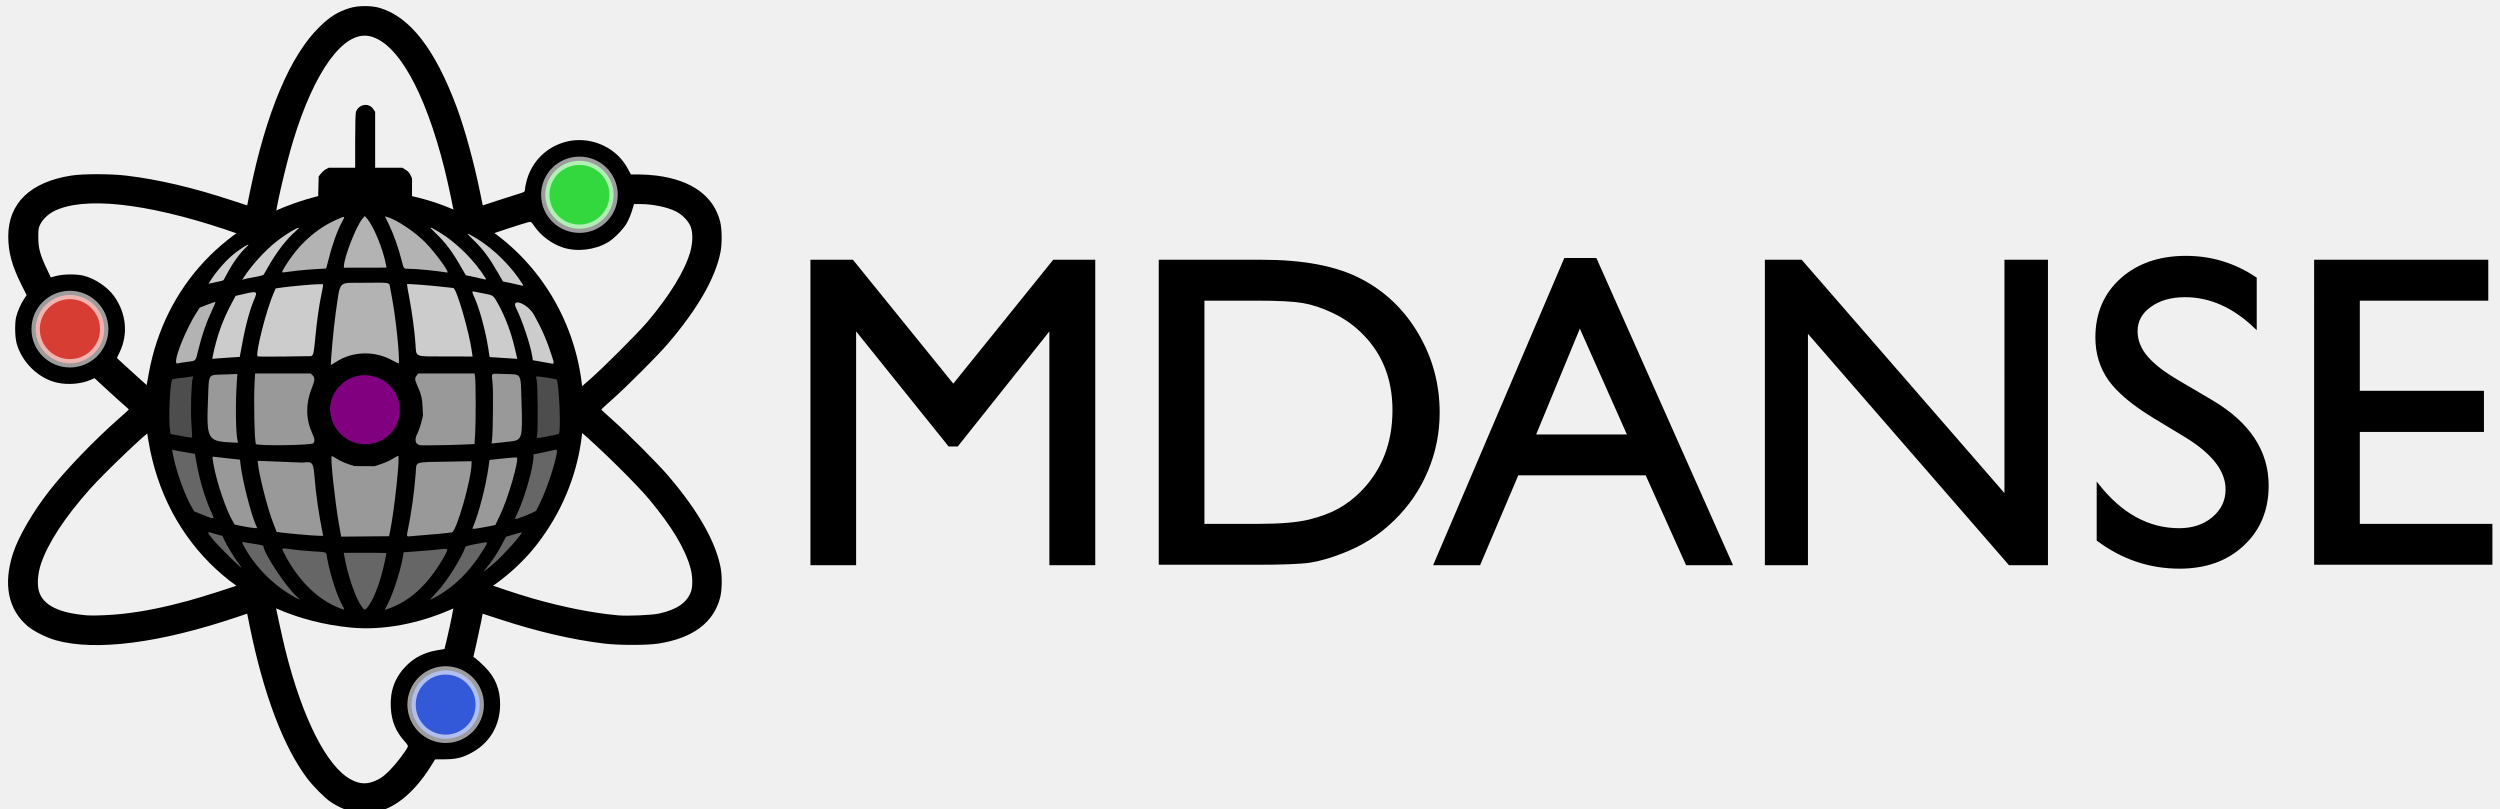
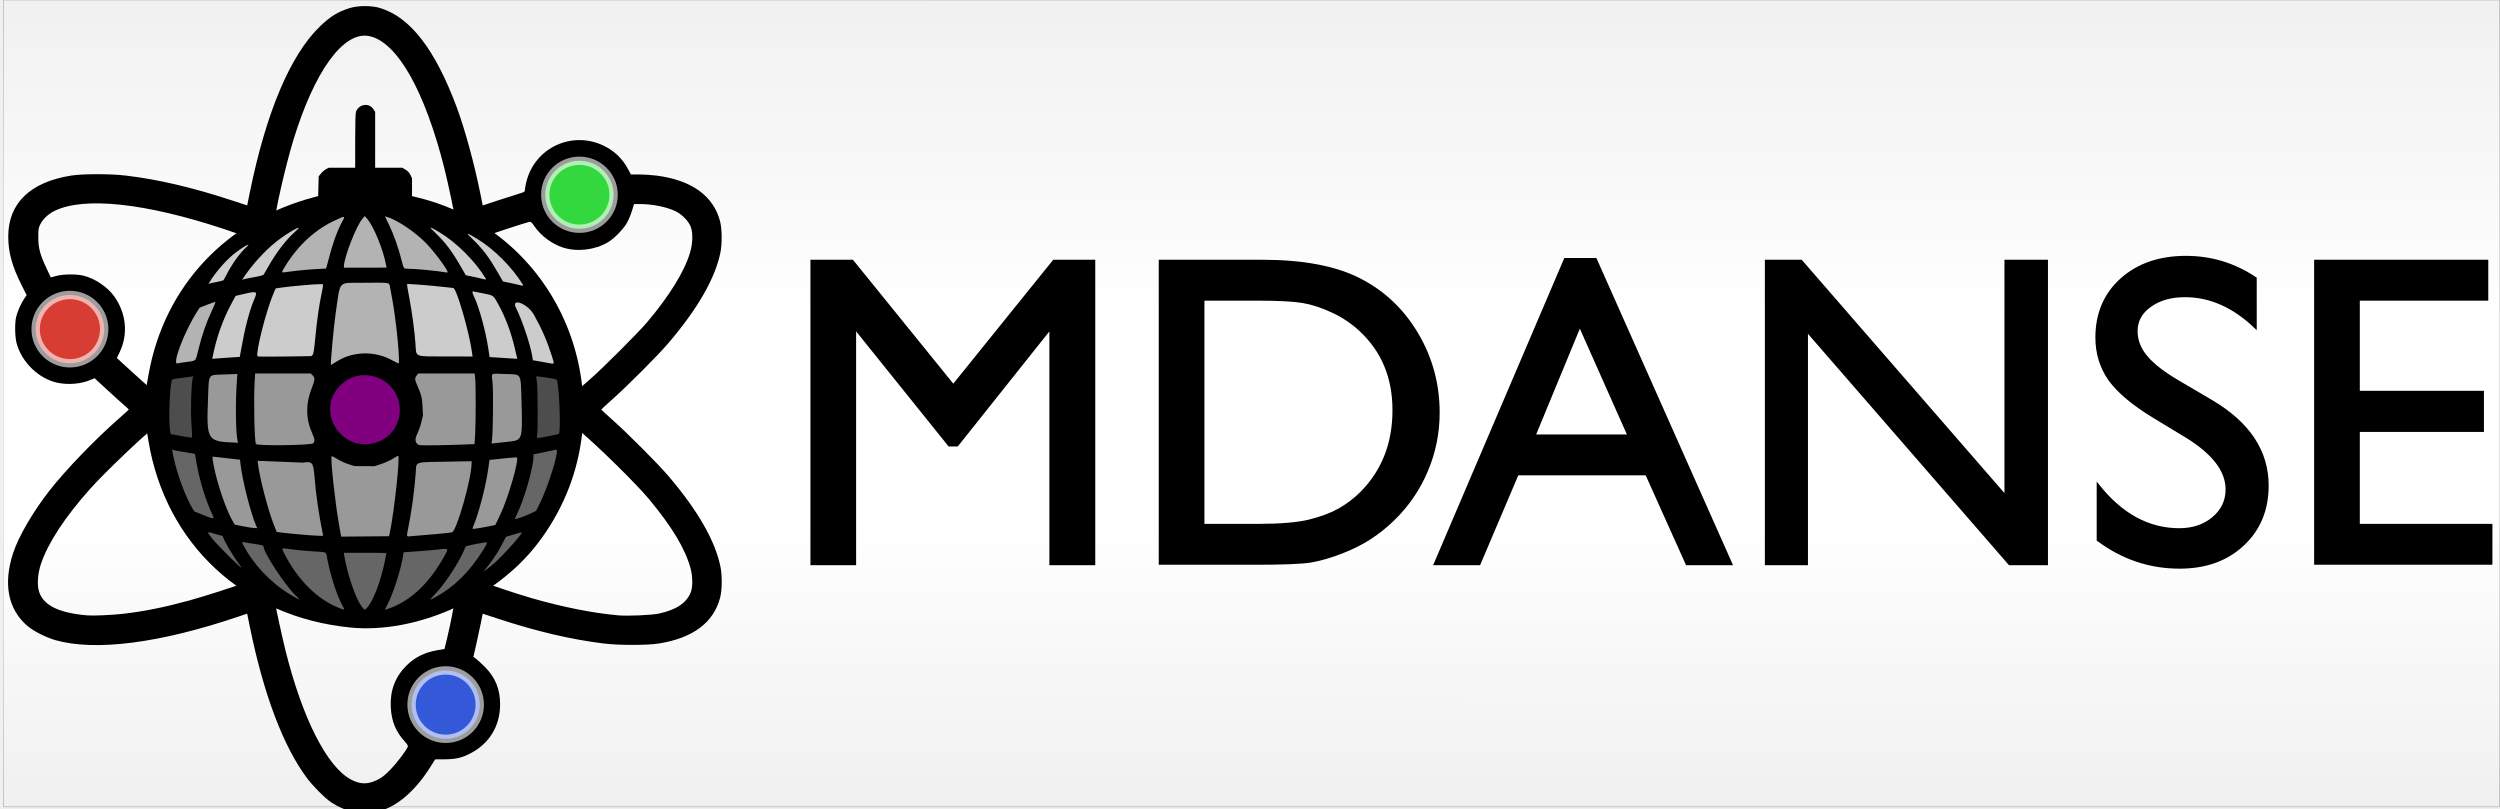
- <svg xmlns="http://www.w3.org/2000/svg" width="2400" height="776" viewBox="0 0 635 205.317" version="1.1" id="svg1" xml:space="preserve">
+ <svg xmlns="http://www.w3.org/2000/svg" xmlns:xlink="http://www.w3.org/1999/xlink" width="2400" height="776" viewBox="0 0 635 205.317" version="1.1" id="svg1" xml:space="preserve">
  <defs id="defs1">
+     <linearGradient id="linearGradient1">
+       <stop style="stop-color:#ffffff;stop-opacity:0.005;" offset="0" id="stop1" />
+       <stop style="stop-color:#ffffff;stop-opacity:0.99;" offset="0.346" id="stop5" />
+       <stop style="stop-color:#ffffff;stop-opacity:1;" offset="0.487" id="stop3" />
+       <stop style="stop-color:#ffffff;stop-opacity:0.99;" offset="0.611" id="stop4" />
+       <stop style="stop-color:#ffffff;stop-opacity:0.019;" offset="1" id="stop2" />
+     </linearGradient>
    <rect x="17.967" y="441.354" width="510.096" height="127.329" id="rect5445" />
+     <linearGradient xlink:href="#linearGradient1" id="linearGradient2" x1="315.228" y1="204.094" x2="315.293" y2="1.1702418e-06" gradientUnits="userSpaceOnUse" />
  </defs>
+   <rect style="fill:url(#linearGradient2);stroke:#464646;stroke-width:0.065;stroke-linecap:round;paint-order:stroke fill markers" id="rect1" width="633.995" height="204.963" x="0.868" y="0" />
  <g id="layer1" transform="translate(-15.56513,-30.19734)">
    <path style="fill:#000000;stroke-width:1.028" d="m 106.107,236.602 c -2.06,-0.328 -4.64,-1.397 -6.579,-2.724 -1.481,-1.014 -4.389,-3.934 -5.887,-5.912 -6.047,-7.981 -11.124,-21.387 -14.63,-38.627 l -0.667,-3.277 -2.359,0.798 c -19.8,6.703 -36.192,8.808 -46.301,5.946 -2.396,-0.678 -5.558,-2.272 -7.103,-3.58 -4.966,-4.204 -6.255,-10.692 -3.685,-18.546 1.372,-4.194 5.058,-10.532 9.201,-15.823 4.144,-5.292 11.577,-13.015 17.598,-18.285 1.396,-1.222 2.554,-2.273 2.574,-2.336 0.02,-0.063 -0.391,-0.468 -0.914,-0.901 -0.523,-0.432 -2.486,-2.201 -4.363,-3.931 l -3.412,-3.145 -0.99,0.426 c -2.402,1.033 -5.667,1.317 -8.425,0.733 -4.757,-1.007 -9.087,-5.198 -10.387,-10.053 -0.435,-1.625 -0.49,-5.13 -0.104,-6.702 0.341,-1.392 1.226,-3.384 2.037,-4.584 l 0.617,-0.914 -1.305,-2.605 c -2.405,-4.799 -3.363,-8.301 -3.363,-12.299 0,-8.43 5.575,-13.824 15.985,-15.468 2.97,-0.469 10.057,-0.465 13.979,0.009 8.195,0.989 16.767,2.997 26.764,6.27 l 3.959,1.296 0.665,-3.269 c 4.139,-20.35 10.304,-34.95 17.811,-42.18 2.67,-2.571 4.586,-3.753 7.587,-4.678 2.145,-0.662 5.548,-0.663 7.712,-0.003 7.673,2.34 13.983,10.518 19.463,25.229 2.021,5.425 4.409,14.137 5.931,21.639 l 0.664,3.275 3.578,-1.183 c 1.968,-0.651 4.378,-1.422 5.355,-1.714 1.681,-0.502 1.778,-0.562 1.778,-1.095 0,-0.31 0.18,-1.268 0.4,-2.128 2.197,-8.588 11.583,-12.923 19.61,-9.056 2.71,1.305 4.783,3.304 6.207,5.984 l 0.7,1.318 2.173,0.002 c 1.195,9.44e-4 3.207,0.138 4.469,0.305 8.846,1.168 14.371,5.18 16.022,11.632 0.496,1.937 0.53,5.686 0.073,7.926 -1.339,6.567 -5.832,14.362 -13.31,23.095 -2.637,3.079 -10.372,10.83 -14.1,14.129 -1.564,1.384 -2.844,2.566 -2.844,2.627 0,0.061 1.28,1.243 2.844,2.627 3.727,3.298 11.463,11.05 14.1,14.129 7.504,8.762 11.97,16.523 13.322,23.149 0.468,2.295 0.433,5.877 -0.076,7.853 -1.638,6.348 -6.924,10.302 -15.601,11.671 -2.951,0.466 -10.078,0.469 -13.877,0.006 -8.263,-1.006 -16.99,-3.046 -26.844,-6.276 l -3.99,-1.308 -0.443,2.255 c -0.244,1.24 -0.776,3.71 -1.183,5.488 l -0.739,3.234 0.601,0.418 c 0.331,0.23 1.34,1.151 2.244,2.047 2.698,2.677 3.944,5.697 3.944,9.56 0,5.495 -2.69,9.956 -7.516,12.466 -2.207,1.148 -3.728,1.499 -6.575,1.52 l -2.411,0.018 -1.178,1.872 c -3.878,6.161 -8.5,10.137 -13.17,11.328 -1.555,0.397 -4.211,0.547 -5.637,0.32 z m 5.203,-8.273 c 1.2,-0.579 1.912,-1.127 3.354,-2.585 1.59,-1.608 4.117,-4.927 4.49,-5.899 0.08,-0.209 -0.17,-0.643 -0.71,-1.229 -2.338,-2.535 -3.437,-5.194 -3.619,-8.757 -0.217,-4.237 1.086,-7.708 3.981,-10.603 2.079,-2.079 4.546,-3.317 7.736,-3.884 l 1.926,-0.342 0.564,-2.324 c 0.951,-3.919 1.986,-9.208 1.828,-9.342 -0.082,-0.07 -1.704,-0.749 -3.603,-1.51 -4.195,-1.68 -9.644,-4.091 -14.867,-6.577 -2.144,-1.02 -3.982,-1.855 -4.085,-1.855 -0.103,0 -2.233,0.968 -4.733,2.15 -4.856,2.297 -10.466,4.768 -15.167,6.681 -1.592,0.648 -2.895,1.253 -2.895,1.345 0,0.483 1.784,8.695 2.576,11.86 4.301,17.179 10.479,29.393 16.535,32.689 2.387,1.299 4.264,1.35 6.689,0.181 z m 20.07,-13.448 c 1.325,-0.681 2.407,-1.765 3.027,-3.033 1.142,-2.333 0.614,-5.347 -1.261,-7.195 -1.144,-1.127 -2.386,-1.657 -4.096,-1.747 -1.915,-0.101 -3.203,0.331 -4.519,1.513 -1.485,1.335 -2.148,2.813 -2.129,4.748 0.029,2.856 1.564,4.998 4.323,6.029 1.097,0.41 3.569,0.242 4.655,-0.316 z m -84.572,-28.777 c 5.232,-0.591 10.379,-1.622 16.693,-3.345 3.716,-1.014 12.726,-3.894 13.255,-4.237 0.242,-0.157 0.203,-0.796 -0.256,-4.216 -0.777,-5.784 -1.117,-8.949 -1.621,-15.066 l -0.445,-5.403 -2.334,-1.61 c -4.842,-3.341 -10.782,-7.636 -14.178,-10.251 -1.934,-1.49 -3.626,-2.664 -3.759,-2.609 -1.098,0.449 -12.046,10.895 -15.654,14.937 -6.434,7.208 -10.742,13.778 -12.539,19.121 -0.816,2.426 -1.024,5.2 -0.519,6.936 1.034,3.555 5.033,5.55 12.32,6.145 1.526,0.125 6.242,-0.084 9.037,-0.4 z m 136.111,-0.054 c 4.523,-0.983 7.122,-2.755 8.153,-5.559 0.482,-1.311 0.433,-3.98 -0.11,-5.951 -1.384,-5.021 -4.696,-10.533 -10.555,-17.569 -3.297,-3.96 -13.141,-13.631 -17.911,-17.597 -0.263,-0.219 -0.532,-0.082 -1.727,0.875 -2.652,2.125 -9.126,6.916 -12.69,9.39 -1.955,1.358 -4.11,2.863 -4.787,3.345 l -1.232,0.877 -0.252,3.434 c -0.383,5.224 -0.98,11.049 -1.671,16.304 -0.343,2.61 -0.548,4.82 -0.455,4.911 0.232,0.226 7.448,2.614 10.941,3.621 7.953,2.291 15.571,3.802 22.036,4.37 2.359,0.207 8.467,-0.061 10.259,-0.451 z m -94.806,-11.894 c 3.547,-1.477 9.342,-4.052 10.878,-4.833 l 0.783,-0.398 -4.237,-2.348 c -2.33,-1.291 -6.157,-3.501 -8.503,-4.91 -2.346,-1.409 -4.362,-2.588 -4.48,-2.62 -0.126,-0.034 -0.19,0.215 -0.155,0.609 0.493,5.552 1.586,15.158 1.791,15.748 0.049,0.14 0.14,0.254 0.203,0.254 0.063,0 1.737,-0.676 3.719,-1.502 z m 44.22,1.045 c 0.376,-1.616 1.886,-15.906 1.7,-16.092 -0.054,-0.054 -2.058,1.076 -4.453,2.512 -2.395,1.436 -6.259,3.668 -8.586,4.961 l -4.232,2.351 1.035,0.525 c 2.537,1.286 13.802,6.172 14.281,6.194 0.082,0.004 0.196,-0.199 0.255,-0.45 z M 111.978,162.829 c 5.32,-2.83 9.981,-5.468 14.466,-8.19 7.168,-4.35 8.187,-5.034 8.317,-5.59 0.211,-0.902 0.378,-19.851 0.221,-25.028 l -0.153,-5.023 -4.193,-2.611 c -5.314,-3.31 -7.849,-4.82 -11.912,-7.097 -4.489,-2.516 -10.202,-5.533 -10.476,-5.533 -0.248,0 -5.582,2.812 -9.941,5.24 -3.694,2.058 -7.394,4.257 -12.41,7.375 l -4.183,2.6 -0.133,3.512 c -0.172,4.528 -0.172,18.943 -3.21e-4,23.467 l 0.133,3.504 2.457,1.56 c 5.551,3.526 12.261,7.458 17.794,10.428 1.732,0.929 3.789,2.039 4.571,2.465 0.782,0.426 1.54,0.776 1.684,0.777 0.144,9.6e-4 1.835,-0.834 3.758,-1.857 z m -38.094,-33.602 -0.054,-4.996 -4.103,2.95 c -4.85,3.487 -9.203,6.825 -9.203,7.057 0,0.223 5.011,4.048 9.583,7.317 l 3.723,2.661 0.054,-4.996 c 0.03,-2.748 0.03,-7.244 0,-9.992 z m 72.906,12.069 c 4.758,-3.418 9.212,-6.838 9.212,-7.073 0,-0.308 -11.512,-8.926 -13.052,-9.771 -0.336,-0.185 -0.355,0.341 -0.355,9.771 0,9.431 0.019,9.956 0.355,9.771 0.196,-0.107 1.923,-1.322 3.84,-2.698 z m -85.961,-17.008 c 3.725,-2.801 7.672,-5.62 12.288,-8.775 l 1.318,-0.901 0.445,-5.404 c 0.503,-6.116 0.844,-9.283 1.619,-15.058 0.318,-2.37 0.465,-4.095 0.358,-4.2 -0.1,-0.098 -1.965,-0.771 -4.144,-1.495 -20.269,-6.74 -35.939,-8.403 -43.45,-4.613 -1.485,0.75 -2.844,2.062 -3.486,3.366 -0.444,0.903 -0.497,1.264 -0.485,3.348 0.015,2.722 0.449,4.322 2.157,7.944 l 1.016,2.155 1.441,-0.378 c 1.77,-0.465 4.992,-0.499 6.8,-0.073 2.899,0.683 6.151,2.858 7.864,5.258 3.062,4.291 3.591,9.574 1.413,14.132 l -0.73,1.529 1.491,1.392 c 0.82,0.765 2.855,2.611 4.523,4.101 l 3.032,2.71 1.133,-0.914 c 0.623,-0.503 3.053,-2.358 5.399,-4.123 z m 104.519,2.318 c 3.254,-2.828 12.188,-11.748 14.556,-14.532 5.631,-6.62 9.554,-12.987 10.947,-17.761 0.667,-2.289 0.751,-4.764 0.214,-6.356 -0.503,-1.491 -2.156,-3.241 -3.853,-4.076 -2.238,-1.101 -5.91,-1.856 -9.034,-1.856 h -1.564 l -0.546,1.777 c -0.3,0.977 -0.892,2.37 -1.316,3.094 -0.942,1.611 -3.23,3.932 -4.772,4.841 -3.34,1.969 -7.844,2.493 -11.437,1.331 -2.786,-0.901 -5.622,-3.016 -7.24,-5.398 -0.774,-1.14 -0.85,-1.195 -1.46,-1.063 -1.058,0.228 -9.974,3.161 -10.168,3.345 -0.103,0.098 0.048,1.878 0.356,4.195 0.762,5.725 1.263,10.433 1.679,15.79 l 0.362,4.657 1.227,0.873 c 0.675,0.48 2.827,1.984 4.782,3.341 3.563,2.475 10.038,7.266 12.69,9.39 1.194,0.957 1.464,1.093 1.727,0.875 0.171,-0.142 1.454,-1.252 2.851,-2.466 z M 36.086,119.483 c 1.351,-0.656 2.775,-2.233 3.216,-3.561 0.465,-1.4 0.343,-3.621 -0.269,-4.873 -0.62,-1.269 -1.749,-2.367 -3.09,-3.002 -1.475,-0.699 -3.693,-0.739 -5.104,-0.094 -1.285,0.588 -2.541,1.771 -3.189,3.002 -0.47,0.892 -0.541,1.27 -0.541,2.856 -4.4e-4,1.971 0.277,2.77 1.443,4.155 1.76,2.092 5.004,2.745 7.533,1.517 z m 50.303,-12.337 c 3.245,-1.949 8.365,-4.875 11.899,-6.8 l 1.502,-0.818 -1.198,-0.603 c -1.727,-0.869 -9.566,-4.329 -12.045,-5.315 -1.162,-0.462 -2.181,-0.767 -2.265,-0.678 -0.187,0.199 -1.102,7.522 -1.588,12.712 -0.299,3.198 -0.312,3.798 -0.076,3.707 0.155,-0.059 1.852,-1.051 3.771,-2.204 z m 47.67,1.435 c -0.009,-2.041 -1.557,-15.367 -1.817,-15.65 -0.082,-0.089 -1.101,0.216 -2.262,0.678 -2.475,0.985 -10.317,4.445 -12.039,5.312 l -1.191,0.6 4.238,2.347 c 2.331,1.291 6.158,3.513 8.504,4.937 2.346,1.424 4.335,2.601 4.418,2.614 0.084,0.013 0.151,-0.364 0.148,-0.839 z M 112.511,93.114 c 4.789,-2.299 8.228,-3.831 14.035,-6.253 2.402,-1.002 4.396,-1.851 4.432,-1.886 0.12,-0.12 -1.59,-8.212 -2.514,-11.895 C 123.492,53.27 116.453,40.842 109.374,39.372 102.819,38.012 95.403,48.229 89.988,66.082 c -1.879,6.195 -4.731,18.643 -4.347,18.975 0.096,0.083 1.5,0.681 3.12,1.328 4.213,1.684 10.64,4.525 15.236,6.734 2.179,1.047 4.09,1.904 4.248,1.904 0.158,9e-6 2.077,-0.86 4.266,-1.91 z m 52.139,-7.328 c 2.496,-0.751 4.364,-3.213 4.402,-5.802 0.029,-1.99 -0.498,-3.316 -1.86,-4.678 -0.832,-0.832 -1.437,-1.237 -2.253,-1.508 -4.071,-1.354 -8.143,1.263 -8.476,5.447 -0.123,1.555 0.163,2.658 1.015,3.914 1.648,2.428 4.436,3.45 7.172,2.626 z" id="path35" />
    <path style="fill:#000000;fill-opacity:1;stroke-width:0.739" d="M 104.509,189.581 C 77.508,186.905 57.587,168.453 53.255,142.107 l -0.433,-2.633 0.005,-5.776 0.005,-5.776 0.514,-2.839 C 57.376,102.836 73.088,86.112 95.471,80.246 l 0.912,-0.239 0.064,-2.507 0.064,-2.507 0.59,-0.731 c 0.325,-0.402 0.894,-0.895 1.265,-1.094 l 0.675,-0.363 h 3.369 3.369 V 65.965 c 0,-4.37 0.075,-7.039 0.208,-7.391 0.737,-1.952 3.254,-2.35 4.376,-0.693 l 0.489,0.722 v 7.101 7.101 h 3.446 3.446 l 0.828,0.487 c 0.552,0.325 0.964,0.769 1.237,1.335 l 0.409,0.848 v 2.267 2.267 l 1.414,0.347 c 38.935,9.549 55.011,56.068 30.41,88 -10.74,13.94 -30.773,22.887 -47.53,21.227 z" id="path1" />
    <g id="g141" transform="matrix(0.9966753,0,0,1.016688,0.3924995,-2.577307)">
      <path style="fill:#cccccc;fill-opacity:1;stroke-width:0.736" d="m 148.496,103.388 c -2.723,-4.384 -7.454,-9.015 -11.831,-11.579 -2.744,-1.607 -2.856,-1.579 -0.938,0.234 2.562,2.422 4.148,4.498 6.488,8.489 l 1.184,2.02 2.166,0.441 c 1.191,0.242 2.255,0.477 2.365,0.522 0.424,0.173 0.713,0.108 0.567,-0.128 z" id="path31-3" />
      <path style="fill:#b3b3b3;fill-opacity:1;stroke-width:0.736" d="M 113.606,98.429 C 112.831,94.396 110.389,88.614 108.671,86.745 l -0.488,-0.531 -0.596,0.673 c -1.573,1.777 -4.724,9.723 -4.724,11.914 v 0.316 l 5.436,-0.01 5.436,-0.01 z" id="path34" />
      <path style="fill:#b3b3b3;fill-opacity:1;stroke-width:0.736" d="m 129.289,100.227 c 0,-0.676 -3.322,-5.052 -5.509,-7.256 -2.771,-2.794 -7.497,-5.892 -10.015,-6.566 l -0.437,-0.117 1.07,2.174 c 1.152,2.339 2.354,5.664 3.128,8.651 0.609,2.351 0.547,2.272 1.787,2.272 1.934,0 7.155,0.498 9.827,0.937 0.081,0.013 0.148,-0.029 0.148,-0.095 z" id="path33" />
      <path style="fill:#b3b3b3;fill-opacity:1;stroke-width:0.736" d="m 90.923,99.863 c 1.405,-0.156 3.643,-0.34 4.974,-0.409 l 2.42,-0.126 0.182,-0.596 c 0.1,-0.328 0.291,-1.029 0.425,-1.557 0.951,-3.765 2.253,-7.332 3.467,-9.493 0.881,-1.569 0.874,-1.571 -1.511,-0.519 -5.188,2.288 -9.547,6.164 -12.906,11.476 -1.059,1.674 -1.071,1.758 -0.246,1.617 0.352,-0.06 1.79,-0.236 3.195,-0.392 z" id="path32" />
      <path style="fill:#cccccc;fill-opacity:1;stroke-width:0.736" d="m 139.023,101.837 c -2.723,-4.384 -7.454,-9.015 -11.831,-11.579 -2.744,-1.607 -2.856,-1.579 -0.938,0.234 2.562,2.422 4.148,4.498 6.488,8.489 l 1.184,2.02 2.166,0.441 c 1.191,0.242 2.255,0.477 2.365,0.522 0.424,0.173 0.713,0.108 0.567,-0.128 z" id="path31" />
      <path style="fill:#cccccc;fill-opacity:1;stroke-width:0.736" d="m 79.961,101.487 c 1.262,-0.216 2.364,-0.496 2.449,-0.623 0.085,-0.126 0.603,-1.008 1.152,-1.96 2.152,-3.73 4.733,-6.998 7.089,-8.977 2.442,-2.051 -1.977,0.31 -5.043,2.694 -2.899,2.255 -6.286,5.913 -8.301,8.965 l -0.375,0.568 0.367,-0.137 c 0.202,-0.075 1.399,-0.314 2.662,-0.53 z" id="path30" />
      <path style="fill:#cccccc;fill-opacity:1;stroke-width:0.538" d="m 70.478,102.677 c 0.892,-0.163 1.671,-0.375 1.731,-0.47 0.06,-0.095 0.426,-0.762 0.814,-1.481 1.521,-2.818 3.344,-5.286 5.01,-6.781 1.726,-1.549 -1.397,0.234 -3.564,2.035 -2.049,1.703 -4.442,4.467 -5.866,6.772 l -0.265,0.429 0.259,-0.104 c 0.143,-0.057 0.989,-0.237 1.881,-0.401 z" id="path30-4" />
      <path style="fill:#cccccc;fill-opacity:1;stroke-width:0.736" d="m 135.514,120.295 c -0.679,-5.052 -3.956,-16.103 -4.775,-16.103 -0.049,0 -1.261,-0.132 -2.693,-0.293 -3.501,-0.394 -9.026,-0.804 -9.101,-0.676 -0.033,0.057 0.235,1.618 0.597,3.469 0.676,3.457 1.349,8.383 1.563,11.441 0.241,3.438 -0.489,3.145 7.864,3.16 l 6.681,0.012 z" id="path29" />
      <path style="fill:#cccccc;fill-opacity:1;stroke-width:0.736" d="m 94.88,120.904 c 0.236,-0.23 0.406,-1.277 0.691,-4.257 0.408,-4.253 0.979,-8.204 1.587,-10.98 0.209,-0.955 0.38,-1.893 0.38,-2.086 v -0.35 h -1.001 c -1.275,0 -7.352,0.534 -9.457,0.831 l -1.605,0.227 -0.588,1.346 c -1.837,4.202 -4.571,14.787 -4.038,15.63 0.048,0.075 3.154,0.094 6.903,0.041 l 6.816,-0.096 z" id="path28" />
      <path style="fill:#cccccc;fill-opacity:1;stroke-width:0.736" d="m 146.942,121.449 c -0.056,-0.238 -0.275,-1.168 -0.486,-2.067 -0.949,-4.039 -2.44,-7.945 -4.255,-11.152 -1.275,-2.253 -1.188,-2.19 -3.696,-2.673 -1.219,-0.235 -2.372,-0.457 -2.562,-0.493 -0.46,-0.089 -0.433,0.186 0.135,1.375 1.291,2.704 2.911,8.516 3.587,12.868 l 0.332,2.136 2.978,0.186 c 1.638,0.102 3.223,0.201 3.524,0.22 l 0.546,0.033 z" id="path27" />
      <path style="fill:#cccccc;fill-opacity:1;stroke-width:0.736" d="m 74.267,121.528 2.069,-0.127 0.24,-1.346 c 1.041,-5.837 2.188,-10.163 3.49,-13.158 0.875,-2.012 0.75,-2.042 -3.969,-0.934 l -0.835,0.196 -1.065,1.949 c -2.235,4.089 -3.779,8.353 -4.76,13.148 l -0.128,0.624 1.445,-0.112 c 0.795,-0.062 2.376,-0.169 3.514,-0.239 z" id="path26" />
      <path style="fill:#cccccc;fill-opacity:1;stroke-width:0.736" d="m 155.924,121.354 c -1.217,-3.802 -2.621,-6.982 -4.631,-10.486 -1.613,-2.813 -5.956,-4.394 -4.541,-1.654 1.534,2.97 3.703,9.343 4.134,12.149 l 0.135,0.875 1.409,0.234 c 0.775,0.129 1.942,0.337 2.593,0.464 1.552,0.302 1.521,0.356 0.901,-1.583 z" id="path25" />
      <path style="fill:#b3b3b3;fill-opacity:1;stroke-width:0.736" d="m 62.9,122.645 c 2.353,-0.289 2.129,-0.05 2.884,-3.07 0.914,-3.657 2.029,-6.827 3.365,-9.566 0.632,-1.295 1.057,-2.355 0.944,-2.355 -0.113,0 -1.053,0.323 -2.089,0.718 l -1.884,0.718 -0.669,1.019 c -3.255,4.962 -6.49,13.347 -4.986,12.927 0.322,-0.09 1.418,-0.266 2.435,-0.391 z" id="path24" />
      <path style="fill:#b3b3b3;fill-opacity:1;stroke-width:0.736" d="m 100.82,122.676 c 4.257,-2.739 9.97,-2.871 14.517,-0.337 0.841,0.468 1.536,0.752 1.545,0.63 0.17,-2.238 -0.763,-11.02 -1.698,-15.989 -0.279,-1.481 -0.559,-2.974 -0.622,-3.32 -0.157,-0.851 -0.111,-0.846 -6.614,-0.778 -6.8,0.071 -5.885,-0.879 -7.158,7.442 -0.522,3.416 -1.417,13.095 -1.211,13.095 0.046,0 0.605,-0.335 1.241,-0.744 z" id="path23" />
      <path style="fill:#4d4d4d;fill-opacity:1;stroke-width:0.736" d="m 155.009,141.212 c 1.393,-0.261 2.58,-0.521 2.639,-0.578 0.591,-0.576 0.034,-13.207 -0.599,-13.588 -0.243,-0.146 -4.048,-0.742 -4.741,-0.742 h -0.473 l 0.2,1.202 c 0.234,1.41 0.297,12.171 0.078,13.363 -0.181,0.982 -0.387,0.958 2.896,0.343 z" id="path22" />
      <path style="fill:#4d4d4d;fill-opacity:1;stroke-width:0.736" d="m 64.001,137.974 c -0.236,-3.399 -0.04,-9.831 0.345,-11.263 l 0.121,-0.451 -1.064,0.129 c -2.706,0.327 -4.075,0.538 -4.273,0.657 -0.582,0.35 -1.025,10.147 -0.577,12.741 l 0.154,0.889 1.126,0.219 c 1.69,0.329 4.272,0.731 4.348,0.676 0.037,-0.027 -0.044,-1.645 -0.179,-3.597 z" id="path21" />
      <path style="fill:#999999;fill-opacity:1;stroke-width:0.736" d="m 75.775,142.396 c -0.482,-1.871 -0.578,-9.424 -0.19,-14.921 l 0.128,-1.81 -3.415,0.126 c -4.181,0.154 -3.808,-0.413 -4.066,6.186 -0.405,10.327 -0.239,10.583 6.996,10.84 l 0.662,0.024 z" id="path20" />
      <path style="fill:#999999;fill-opacity:1;stroke-width:0.736" d="m 145.038,142.556 c 3.305,-0.341 3.374,-0.557 3.098,-9.715 -0.231,-7.691 0.16,-7.028 -4.222,-7.162 -3.91,-0.119 -3.419,-0.473 -3.159,2.271 0.213,2.247 0.104,12.448 -0.153,14.274 l -0.116,0.827 0.958,-0.111 c 0.527,-0.061 2.144,-0.234 3.593,-0.383 z" id="path19" />
      <path style="fill:#800080;fill-opacity:1;stroke-width:0.736" d="m 110.661,142.926 c 3.833,-0.973 6.475,-4.361 6.454,-8.277 -0.042,-7.729 -9.576,-11.583 -15.168,-6.131 -6.373,6.213 -0.068,16.637 8.714,14.407 z" id="path18" />
      <path style="fill:#999999;fill-opacity:1;stroke-width:0.736" d="m 133.361,143.299 2.791,-0.112 0.167,-2.625 c 0.189,-2.975 0.173,-12.908 -0.024,-14.185 l -0.129,-0.842 h -7.172 -7.172 l -0.409,0.507 c -0.544,0.674 -0.518,1.012 0.197,2.602 0.978,2.173 1.188,3.019 1.302,5.256 l 0.108,2.115 -0.412,1.679 c -0.227,0.924 -0.686,2.208 -1.02,2.853 -0.792,1.529 -0.581,2.553 0.598,2.909 0.34,0.102 7.061,0.008 11.173,-0.157 z" id="path17" />
      <path style="fill:#999999;fill-opacity:1;stroke-width:0.736" d="m 95.077,142.97 c 0.422,-0.587 0.366,-1.072 -0.283,-2.47 -1.665,-3.579 -1.704,-7.438 -0.115,-11.31 0.82,-1.998 0.856,-2.551 0.207,-3.183 l -0.484,-0.472 H 87.323 80.245 l -0.129,2.049 c -0.279,4.45 -0.042,15.212 0.343,15.588 0.515,0.502 14.247,0.313 14.617,-0.202 z" id="path16" />
      <path style="fill:#666666;fill-opacity:1;stroke-width:0.736" d="m 69.387,160.874 c -1.772,-3.68 -3.219,-8.282 -4.068,-12.938 l -0.421,-2.307 -1.378,-0.232 c -0.758,-0.128 -1.928,-0.323 -2.6,-0.435 -0.672,-0.111 -1.36,-0.254 -1.528,-0.317 -0.386,-0.144 -0.397,-0.284 0.192,2.381 0.856,3.872 2.898,9.229 4.624,12.13 l 0.498,0.837 1.676,0.669 c 3.39,1.353 3.561,1.365 3.006,0.212 z" id="path15" />
      <path style="fill:#666666;fill-opacity:1;stroke-width:0.736" d="m 150.774,160.382 1.075,-0.526 0.842,-1.634 c 2.245,-4.358 5.176,-13.652 4.306,-13.652 -0.082,0 -0.914,0.169 -1.85,0.375 -0.935,0.206 -2.211,0.472 -2.835,0.59 l -1.134,0.215 v 0.553 c 0,2.648 -2.323,10.588 -4.215,14.405 -0.285,0.575 -0.518,1.111 -0.518,1.191 0,0.19 2.952,-0.845 4.328,-1.519 z" id="path14" />
      <path style="fill:#999999;fill-opacity:1;stroke-width:0.736" d="m 80.458,163.462 c -1.323,-2.947 -3.485,-11.295 -3.932,-15.182 l -0.137,-1.194 -0.814,-0.099 c -0.447,-0.054 -1.745,-0.193 -2.884,-0.309 -1.139,-0.116 -2.359,-0.254 -2.712,-0.306 -0.743,-0.111 -0.725,-0.206 -0.35,1.874 0.818,4.538 3.305,11.673 5.038,14.451 l 0.379,0.608 2.126,0.416 c 1.169,0.229 2.46,0.426 2.868,0.439 l 0.742,0.023 z" id="path13" />
      <path style="fill:#999999;fill-opacity:1;stroke-width:0.736" d="m 137.867,164.083 c 0.976,-0.16 2.184,-0.382 2.685,-0.493 l 0.91,-0.202 1.193,-2.439 c 2.045,-4.181 4.906,-13.817 4.282,-14.425 -0.056,-0.054 -1.647,0.062 -3.535,0.259 l -3.434,0.358 -0.229,1.647 c -0.68,4.903 -2.476,11.691 -4.035,15.251 -0.182,0.416 -0.11,0.417 2.163,0.044 z" id="path12" />
      <path style="fill:#999999;fill-opacity:1;stroke-width:0.736" d="m 97.459,165.481 c -1.006,-4.848 -1.743,-9.844 -2.09,-14.17 -0.286,-3.561 -0.53,-3.846 -2.996,-3.498 -0.13,0.018 -9.949,-0.361 -11.004,-0.425 l -0.493,-0.03 0.061,0.577 c 0.342,3.21 2.533,11.556 3.983,15.172 l 0.808,2.016 0.827,0.119 c 1.652,0.238 8.355,0.822 9.677,0.842 l 1.356,0.021 z" id="path11" />
      <path style="fill:#999999;fill-opacity:1;stroke-width:0.736" d="m 122.189,166.011 c 2.09,-0.125 7.564,-0.64 8.199,-0.772 1.187,-0.247 5.013,-13.401 5.013,-17.237 v -0.539 l -5.67,0.099 c -9.265,0.161 -8.338,-0.144 -8.557,2.819 -0.326,4.42 -1.168,10.381 -2.017,14.278 -0.341,1.566 -0.301,1.683 0.532,1.559 0.344,-0.051 1.469,-0.144 2.499,-0.205 z" id="path10" />
      <path style="fill:#999999;fill-opacity:1;stroke-width:0.736" d="m 114.636,164.977 c 1.108,-5.337 2.582,-18.868 2.056,-18.868 -0.115,0 -0.739,0.334 -1.388,0.743 -0.648,0.409 -1.96,0.993 -2.915,1.298 l -1.737,0.555 -2.564,-0.013 -2.564,-0.013 -1.593,-0.513 c -0.876,-0.282 -2.151,-0.865 -2.833,-1.295 -0.682,-0.43 -1.289,-0.733 -1.35,-0.673 -0.365,0.356 0.839,11.353 1.869,17.076 l 0.546,3.031 6.109,-0.051 6.109,-0.051 z" id="path9" />
      <path style="fill:#666666;fill-opacity:1;stroke-width:0.736" d="m 76.709,173.941 c -0.081,-0.132 -0.483,-0.688 -0.894,-1.235 -1.056,-1.405 -2.902,-4.399 -3.442,-5.582 l -0.457,-1 -0.845,-0.212 c -0.465,-0.117 -1.272,-0.346 -1.794,-0.509 -1.315,-0.412 -1.317,-0.289 -0.031,1.315 1.467,1.83 8.076,8.226 7.464,7.224 z" id="path8" />
      <path style="fill:#666666;fill-opacity:1;stroke-width:0.736" d="m 141.257,172.855 c 2.219,-1.876 7.202,-7.349 6.932,-7.613 -0.04,-0.039 -0.965,0.195 -2.054,0.52 l -1.981,0.592 -0.73,1.383 c -1.084,2.053 -2.253,3.902 -3.271,5.171 -0.498,0.621 -1.082,1.355 -1.299,1.632 l -0.394,0.504 0.592,-0.412 c 0.325,-0.226 1.318,-1.026 2.206,-1.777 z" id="path7" />
      <path style="fill:#666666;fill-opacity:1;stroke-width:0.736" d="m 126.312,181.359 c 4.732,-2.569 8.504,-6.213 11.915,-11.512 1.278,-1.986 1.346,-2.23 0.577,-2.103 -3.314,0.55 -4.893,0.899 -4.961,1.096 -0.939,2.748 -4.85,8.817 -7.32,11.363 -0.995,1.025 -1.741,1.863 -1.66,1.863 0.082,0 0.734,-0.318 1.449,-0.706 z" id="path6" />
      <path style="fill:#666666;fill-opacity:1;stroke-width:0.736" d="m 90.718,181.152 c -2.825,-2.61 -8.346,-10.851 -8.362,-12.48 -0.001,-0.123 -0.463,-0.279 -1.037,-0.35 -0.569,-0.07 -1.733,-0.251 -2.585,-0.403 -2.022,-0.359 -1.962,-0.372 -1.581,0.347 2.667,5.029 6.979,9.514 12.005,12.487 2.597,1.536 2.867,1.605 1.561,0.399 z" id="path5" />
      <path style="fill:#666666;fill-opacity:1;stroke-width:0.736" d="m 114.307,184.274 c 5.384,-1.852 10.015,-6.035 13.789,-12.455 1.57,-2.67 1.595,-2.612 -0.977,-2.325 -1.139,0.127 -3.638,0.341 -5.554,0.477 l -3.484,0.246 -0.131,0.85 c -0.49,3.187 -2.498,9.399 -3.867,11.96 -0.824,1.543 -0.822,1.538 -0.712,1.538 0.05,0 0.47,-0.131 0.934,-0.29 z" id="path4" />
      <path style="fill:#666666;fill-opacity:1;stroke-width:0.736" d="m 108.721,184.132 c 1.62,-1.733 3.506,-6.558 4.592,-11.75 0.218,-1.043 0.397,-1.93 0.397,-1.971 0,-0.041 -2.448,-0.075 -5.44,-0.075 h -5.44 l 0.14,0.817 c 0.787,4.586 2.885,10.582 4.406,12.594 0.713,0.943 0.8,0.968 1.346,0.385 z" id="path3" />
      <path style="fill:#666666;fill-opacity:1;stroke-width:0.736" d="m 102.406,183.34 c -1.333,-2.365 -2.966,-7.326 -3.769,-11.452 -0.379,-1.95 0.221,-1.651 -3.86,-1.922 -1.898,-0.126 -4.37,-0.359 -5.494,-0.517 -2.427,-0.342 -2.36,-0.378 -1.695,0.917 3.528,6.86 8.718,11.849 14.485,13.924 1.06,0.381 1.069,0.358 0.332,-0.949 z" id="path2" />
    </g>
    <ellipse style="fill:#3359d8;fill-opacity:1;stroke:#ffffff;stroke-width:2.121;stroke-linecap:round;stroke-linejoin:round;stroke-dasharray:none;stroke-opacity:0.611;paint-order:markers fill stroke" id="path543-6" cx="128.762" cy="209.169" rx="8.663" ry="8.688" />
    <ellipse style="fill:#33d83f;fill-opacity:1;stroke:#ffffff;stroke-width:2.116;stroke-linecap:round;stroke-linejoin:round;stroke-dasharray:none;stroke-opacity:0.611;paint-order:markers fill stroke" id="path543-6-0" cx="162.743" cy="79.664" rx="8.679" ry="8.63" />
    <ellipse style="fill:#d83d33;fill-opacity:1;stroke:#ffffff;stroke-width:2.125;stroke-linecap:round;stroke-linejoin:round;stroke-dasharray:none;stroke-opacity:0.611;paint-order:markers fill stroke" id="path543-6-07" cx="33.323" cy="113.797" rx="8.708" ry="8.678" />
  </g>
-   <path d="m 65.259,458.965 h 6.948 v 52.186 H 64.699 V 470.545 L 48.636,490.717 H 47.254 L 31.041,470.545 v 40.606 h -7.471 v -52.186 h 7.023 l 17.37,21.442 z" id="text6" style="font-size:76.505px;font-family:'Gill Sans';-inkscape-font-specification:'Gill Sans';white-space:pre;stroke:#000000;stroke-width:0.391" transform="matrix(1.475581,0,0,1.475581,171.3616,-610.9737)" aria-label="M" />
-   <path d="m 83.526,511.076 v -52.111 h 17.595 q 10.646,0 16.847,3.213 6.201,3.175 9.862,9.376 3.661,6.201 3.661,13.523 0,5.23 -2.017,10.011 -2.017,4.782 -5.753,8.405 -3.81,3.736 -8.853,5.641 -2.951,1.158 -5.417,1.569 -2.465,0.374 -9.414,0.374 z m 16.81,-45.462 h -9.339 v 38.813 h 9.563 q 5.603,0 8.704,-0.747 3.101,-0.784 5.155,-1.942 2.092,-1.195 3.81,-2.914 5.529,-5.603 5.529,-14.158 0,-8.405 -5.678,-13.71 -2.092,-1.98 -4.819,-3.25 -2.69,-1.27 -5.118,-1.681 -2.428,-0.411 -7.807,-0.411 z" id="text5" style="font-size:76.505px;font-family:'Gill Sans';-inkscape-font-specification:'Gill Sans';white-space:pre;stroke:#000000;stroke-width:0.391" transform="matrix(1.475581,0,0,1.475581,171.3616,-610.9737)" aria-label="D" />
-   <path d="m 153.27,458.666 h 5.267 l 23.347,52.485 h -7.658 l -6.948,-15.465 h -22.189 l -6.575,15.465 h -7.658 z m 10.945,30.37 -8.405,-18.902 -7.807,18.902 z" id="text4" style="font-size:76.505px;font-family:'Gill Sans';-inkscape-font-specification:'Gill Sans';white-space:pre;stroke:#000000;stroke-width:0.391" transform="matrix(1.475581,0,0,1.475581,171.3616,-610.9737)" aria-label="A" />
-   <path d="m 229.102,458.965 h 7.098 v 52.186 h -6.425 l -34.89,-40.157 v 40.157 h -7.023 v -52.186 h 6.052 l 35.189,40.494 z" id="text3" style="font-size:76.505px;font-family:'Gill Sans';-inkscape-font-specification:'Gill Sans';white-space:pre;stroke:#000000;stroke-width:0.391" transform="matrix(1.475581,0,0,1.475581,171.3616,-610.9737)" aria-label="N" />
-   <path d="m 260.294,489.261 -5.678,-3.437 q -5.342,-3.25 -7.621,-6.388 -2.241,-3.175 -2.241,-7.284 0,-6.164 4.259,-10.011 4.296,-3.848 11.132,-3.848 6.537,0 11.991,3.661 v 8.48 q -5.641,-5.417 -12.141,-5.417 -3.661,0 -6.014,1.718 -2.353,1.681 -2.353,4.333 0,2.353 1.718,4.408 1.718,2.055 5.566,4.296 l 5.715,3.362 q 9.563,5.678 9.563,14.494 0,6.276 -4.221,10.198 -4.184,3.922 -10.908,3.922 -7.733,0 -14.083,-4.744 v -9.488 q 6.052,7.658 14.008,7.658 3.511,0 5.828,-1.942 2.353,-1.98 2.353,-4.931 0,-4.782 -6.873,-9.04 z" id="text2" style="font-size:76.505px;font-family:'Gill Sans';-inkscape-font-specification:'Gill Sans';white-space:pre;stroke:#000000;stroke-width:0.391" transform="matrix(1.475581,0,0,1.475581,171.3616,-610.9737)" aria-label="S" />
-   <path d="m 282.409,458.965 h 29.586 v 6.649 h -22.115 v 15.914 h 21.368 v 6.687 h -21.368 v 16.212 h 22.824 v 6.649 h -30.296 z" id="text1" style="font-size:76.505px;font-family:'Gill Sans';-inkscape-font-specification:'Gill Sans';white-space:pre;stroke:#000000;stroke-width:0.391" transform="matrix(1.475581,0,0,1.475581,171.3616,-610.9737)" aria-label="E" />
+   <path d="m 65.259,458.965 h 6.948 v 52.186 H 64.699 V 470.545 L 48.636,490.717 H 47.254 L 31.041,470.545 v 40.606 h -7.471 v -52.186 h 7.023 l 17.37,21.442 z" id="text6" style="font-size:76.505px;font-family:'Gill Sans';-inkscape-font-specification:'Gill Sans';white-space:pre;stroke:#000000;stroke-width:0.391;stroke-opacity:1;fill:#000000;fill-opacity:1" transform="matrix(1.475581,0,0,1.475581,171.3616,-610.9737)" aria-label="M" />
+   <path d="m 83.526,511.076 v -52.111 h 17.595 q 10.646,0 16.847,3.213 6.201,3.175 9.862,9.376 3.661,6.201 3.661,13.523 0,5.23 -2.017,10.011 -2.017,4.782 -5.753,8.405 -3.81,3.736 -8.853,5.641 -2.951,1.158 -5.417,1.569 -2.465,0.374 -9.414,0.374 z m 16.81,-45.462 h -9.339 v 38.813 h 9.563 q 5.603,0 8.704,-0.747 3.101,-0.784 5.155,-1.942 2.092,-1.195 3.81,-2.914 5.529,-5.603 5.529,-14.158 0,-8.405 -5.678,-13.71 -2.092,-1.98 -4.819,-3.25 -2.69,-1.27 -5.118,-1.681 -2.428,-0.411 -7.807,-0.411 z" id="text5" style="font-size:76.505px;font-family:'Gill Sans';-inkscape-font-specification:'Gill Sans';white-space:pre;stroke:#000000;stroke-width:0.391;stroke-opacity:1;fill:#000000;fill-opacity:1" transform="matrix(1.475581,0,0,1.475581,171.3616,-610.9737)" aria-label="D" />
+   <path d="m 153.27,458.666 h 5.267 l 23.347,52.485 h -7.658 l -6.948,-15.465 h -22.189 l -6.575,15.465 h -7.658 z m 10.945,30.37 -8.405,-18.902 -7.807,18.902 z" id="text4" style="font-size:76.505px;font-family:'Gill Sans';-inkscape-font-specification:'Gill Sans';white-space:pre;stroke:#000000;stroke-width:0.391;stroke-opacity:1;fill:#000000;fill-opacity:1" transform="matrix(1.475581,0,0,1.475581,171.3616,-610.9737)" aria-label="A" />
+   <path d="m 229.102,458.965 h 7.098 v 52.186 h -6.425 l -34.89,-40.157 v 40.157 h -7.023 v -52.186 h 6.052 l 35.189,40.494 z" id="text3" style="font-size:76.505px;font-family:'Gill Sans';-inkscape-font-specification:'Gill Sans';white-space:pre;stroke:#000000;stroke-width:0.391;stroke-opacity:1;fill:#000000;fill-opacity:1" transform="matrix(1.475581,0,0,1.475581,171.3616,-610.9737)" aria-label="N" />
+   <path d="m 260.294,489.261 -5.678,-3.437 q -5.342,-3.25 -7.621,-6.388 -2.241,-3.175 -2.241,-7.284 0,-6.164 4.259,-10.011 4.296,-3.848 11.132,-3.848 6.537,0 11.991,3.661 v 8.48 q -5.641,-5.417 -12.141,-5.417 -3.661,0 -6.014,1.718 -2.353,1.681 -2.353,4.333 0,2.353 1.718,4.408 1.718,2.055 5.566,4.296 l 5.715,3.362 q 9.563,5.678 9.563,14.494 0,6.276 -4.221,10.198 -4.184,3.922 -10.908,3.922 -7.733,0 -14.083,-4.744 v -9.488 q 6.052,7.658 14.008,7.658 3.511,0 5.828,-1.942 2.353,-1.98 2.353,-4.931 0,-4.782 -6.873,-9.04 z" id="text2" style="font-size:76.505px;font-family:'Gill Sans';-inkscape-font-specification:'Gill Sans';white-space:pre;stroke:#000000;stroke-width:0.391;stroke-opacity:1;fill:#000000;fill-opacity:1" transform="matrix(1.475581,0,0,1.475581,171.3616,-610.9737)" aria-label="S" />
+   <path d="m 282.409,458.965 h 29.586 v 6.649 h -22.115 v 15.914 h 21.368 v 6.687 h -21.368 v 16.212 h 22.824 v 6.649 h -30.296 z" id="text1" style="font-size:76.505px;font-family:'Gill Sans';-inkscape-font-specification:'Gill Sans';white-space:pre;stroke:#000000;stroke-width:0.391;stroke-opacity:1;fill:#000000;fill-opacity:1" transform="matrix(1.475581,0,0,1.475581,171.3616,-610.9737)" aria-label="E" />
</svg>
